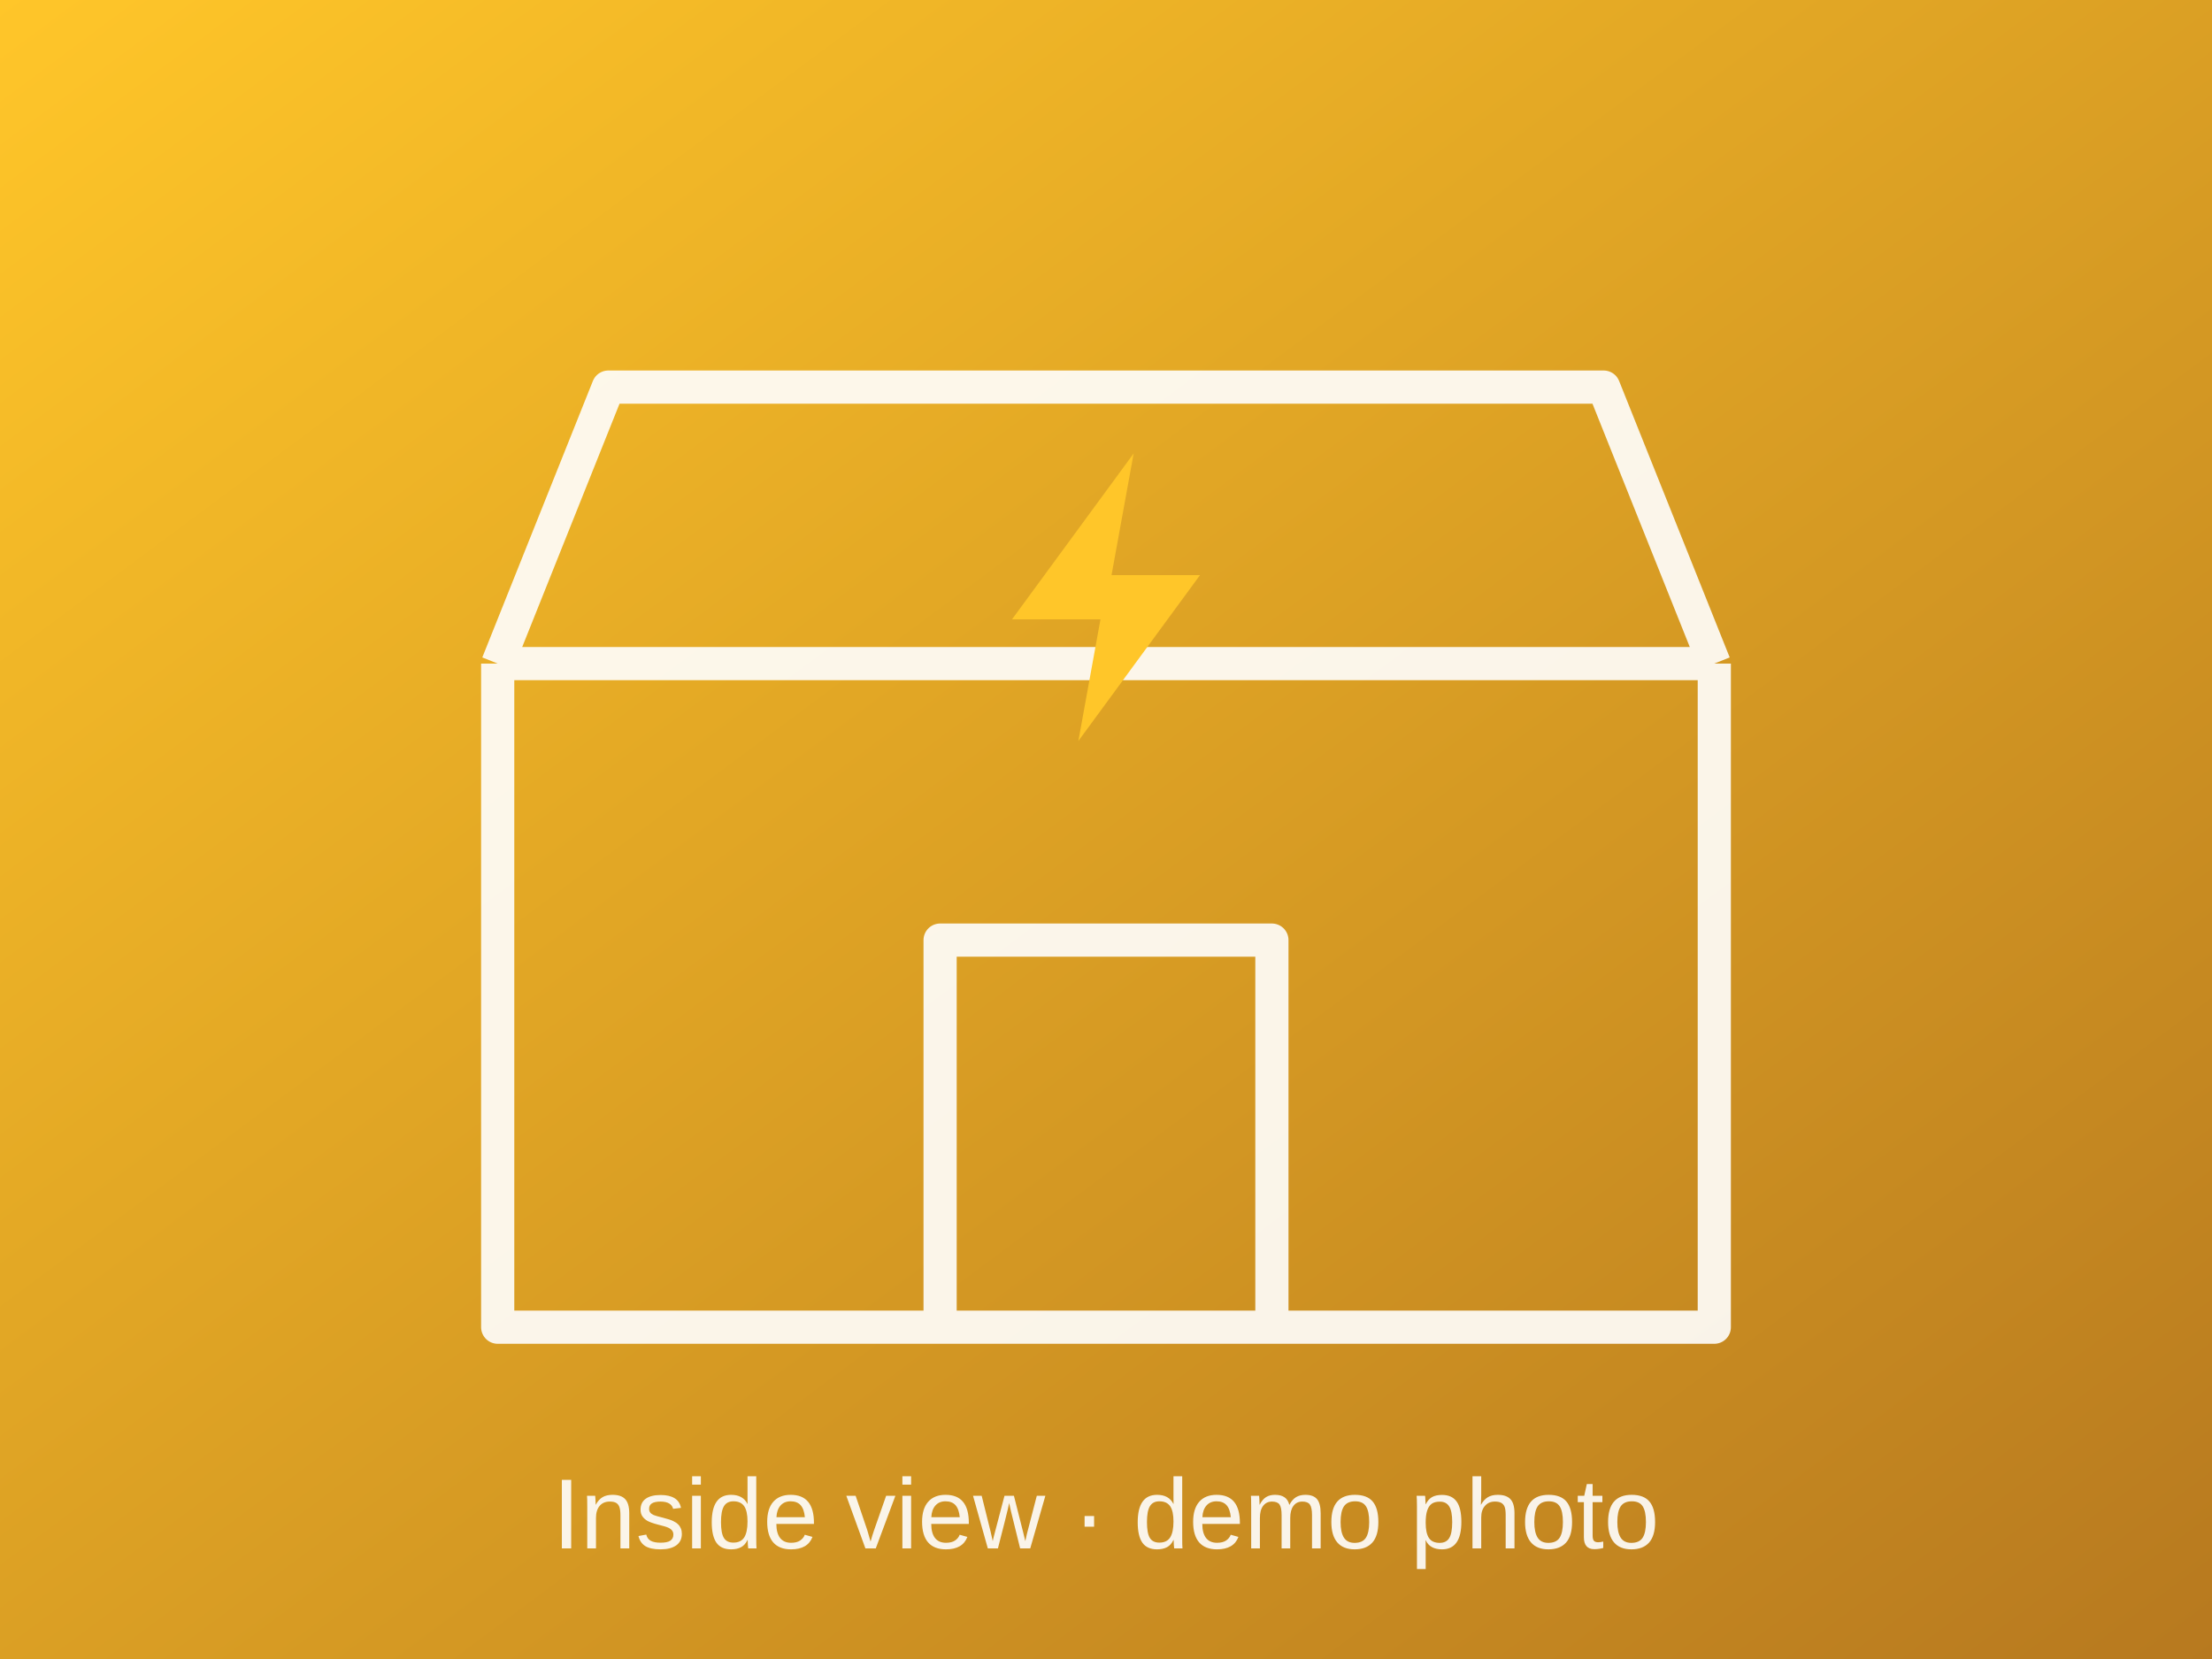
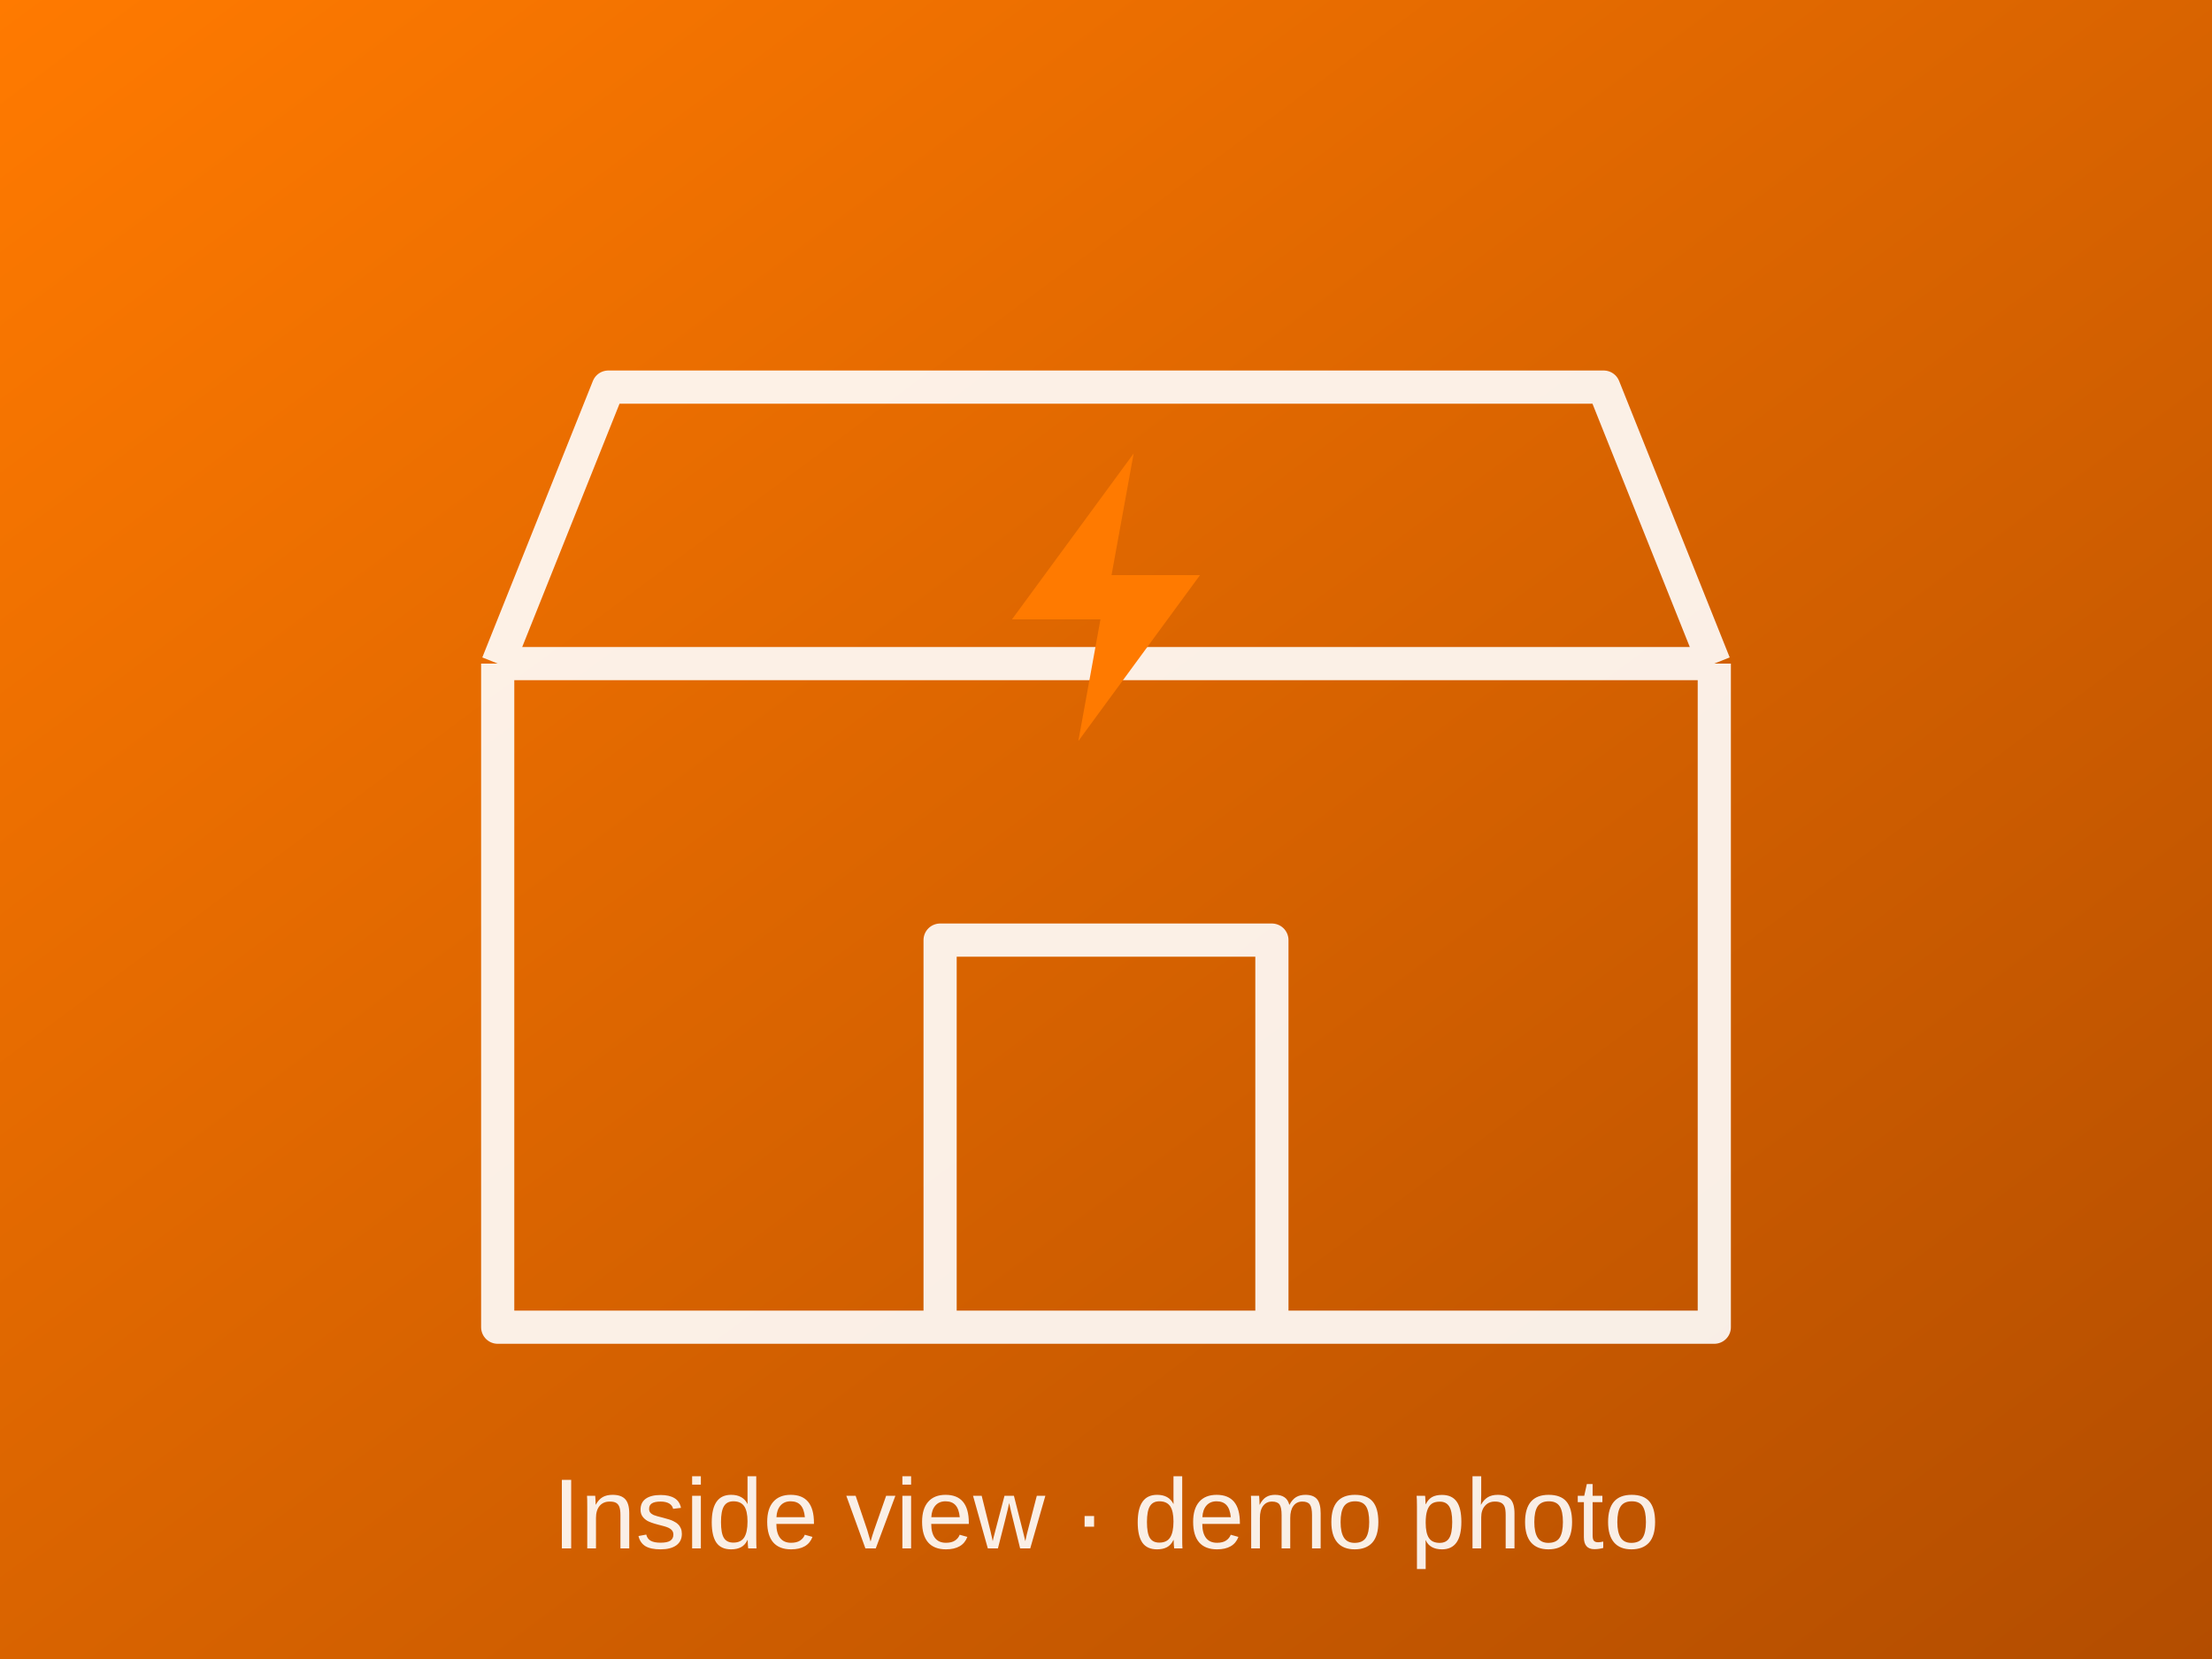
<svg xmlns="http://www.w3.org/2000/svg" viewBox="0 0 400 300">
  <defs>
    <linearGradient id="g" x1="0" y1="0" x2="1" y2="1">
-       <stop offset="0" stop-color="#FFC629" />
-       <stop offset="1" stop-color="#b7791f" />
+       <stop offset="0" stop-color="#FF7A00" />
+       <stop offset="1" stop-color="#B34D00" />
    </linearGradient>
  </defs>
  <rect width="400" height="300" fill="url(#g)" />
  <g fill="none" stroke="#fff" stroke-opacity=".9" stroke-width="6" stroke-linejoin="round">
    <path d="M90 120l20-50h180l20 50M90 120v120h220V120M90 120h220M170 240v-70h60v70" />
  </g>
-   <path d="M205 82l-22 30h16l-4 22 22-30h-16z" fill="#FFC629" />
+   <path d="M205 82l-22 30h16l-4 22 22-30h-16z" fill="#FF7A00" />
  <text x="200" y="280" font-family="Arial" font-size="18" fill="#fff" text-anchor="middle" opacity=".9">Inside view · demo photo</text>
</svg>
